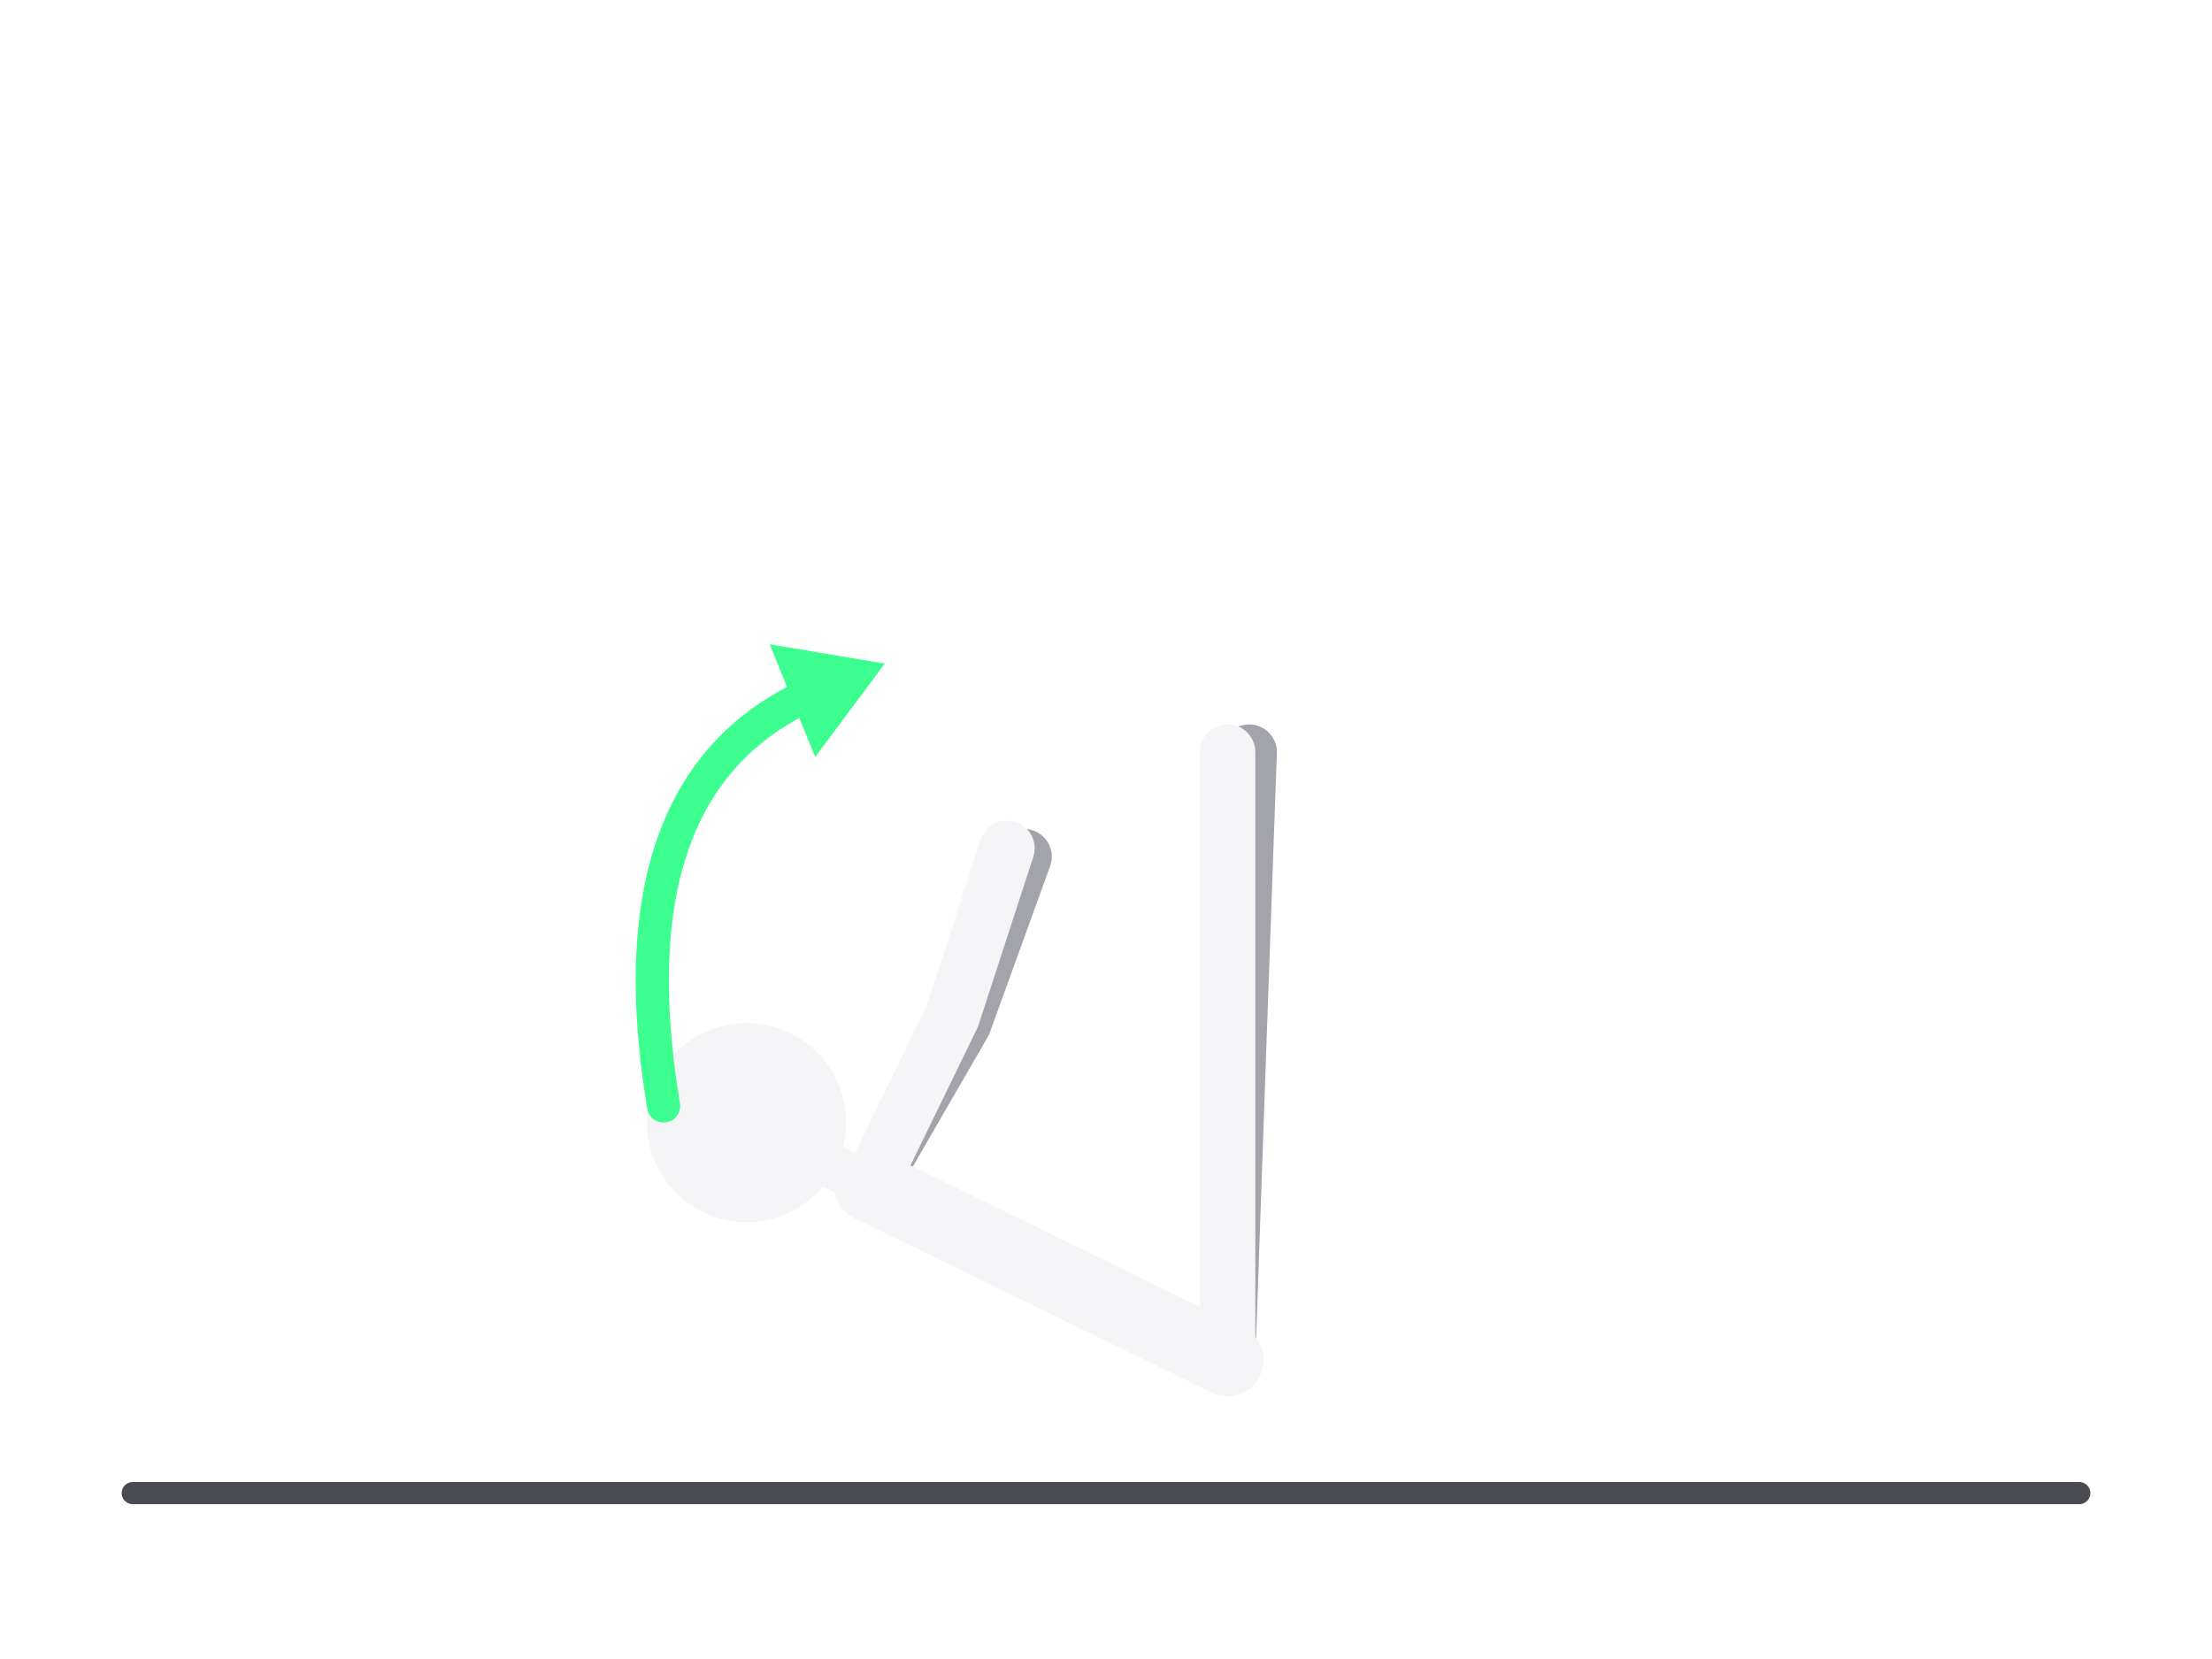
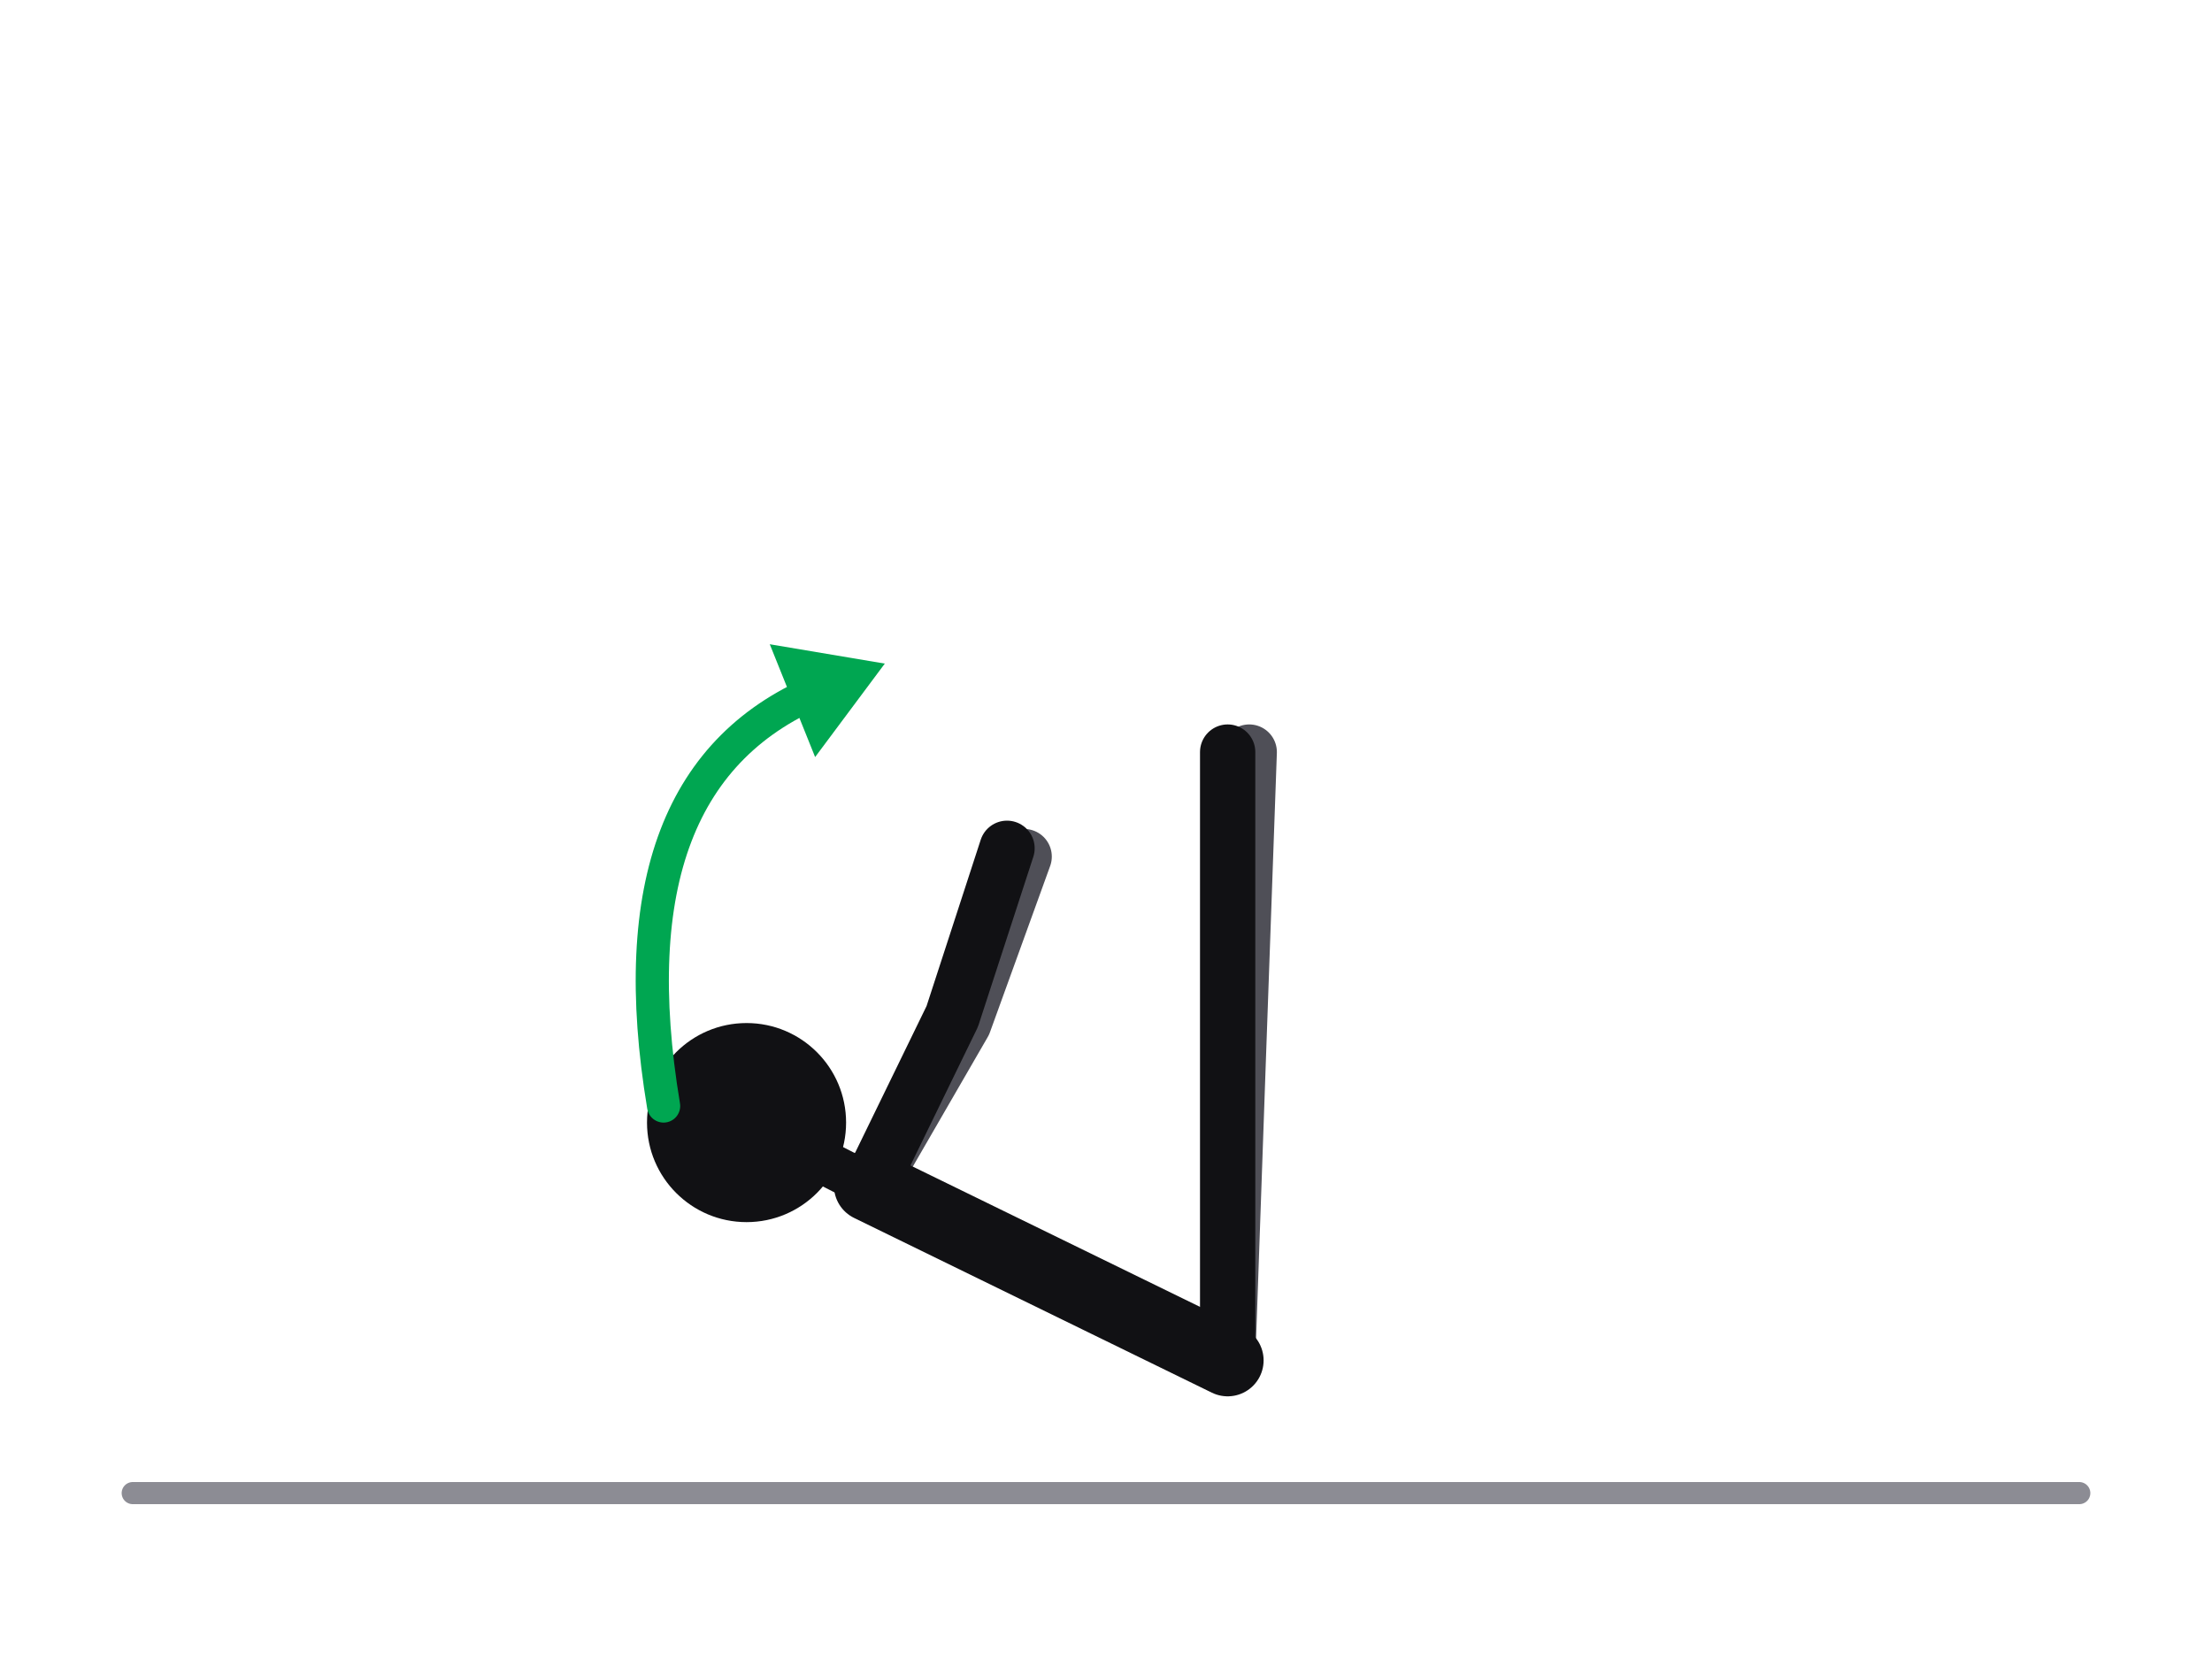
<svg xmlns="http://www.w3.org/2000/svg" viewBox="0 0 400 300" role="img" aria-label="Vertical toe touches">
  <g stroke-linecap="round" stroke-linejoin="round">
-     <line x1="24" y1="270" x2="376" y2="270" stroke="#4A4A52" stroke-width="4" />
-     <polyline points="222,246 223.9,192 225.9,136" fill="none" stroke="#A3A3AB" stroke-width="10" />
-     <polyline points="157.3,214.4 174.3,185 185.2,154.9" fill="none" stroke="#A3A3AB" stroke-width="10" />
-     <line x1="157.3" y1="214.4" x2="222" y2="246" stroke="#F5F5F7" stroke-width="13" />
-     <line x1="157.3" y1="214.4" x2="135" y2="203" stroke="#F5F5F7" stroke-width="8" />
-     <polyline points="222,246 222,192 222,136" fill="none" stroke="#F5F5F7" stroke-width="10" />
-     <polyline points="157.3,214.4 172.2,183.8 182.1,153.4" fill="none" stroke="#F5F5F7" stroke-width="10" />
-     <circle cx="135" cy="203" r="18" fill="#F5F5F7" />
-     <path d="M120 200 Q110 140 148.9 124.5" fill="none" stroke="#3DFF8F" stroke-width="6" />
-     <polygon points="160,120 147.4,136.9 139.2,116.5" fill="#3DFF8F" stroke="none" />
+     <line x1="24" y1="270" x2="376" y2="270" stroke="#8C8C94" stroke-width="4" />
+     <polyline points="222,246 223.9,192 225.9,136" fill="none" stroke="#4F4F57" stroke-width="10" />
+     <polyline points="157.3,214.4 174.3,185 185.2,154.9" fill="none" stroke="#4F4F57" stroke-width="10" />
+     <line x1="157.3" y1="214.4" x2="222" y2="246" stroke="#111114" stroke-width="13" />
+     <line x1="157.3" y1="214.4" x2="135" y2="203" stroke="#111114" stroke-width="8" />
+     <polyline points="222,246 222,192 222,136" fill="none" stroke="#111114" stroke-width="10" />
+     <polyline points="157.3,214.4 172.2,183.8 182.1,153.4" fill="none" stroke="#111114" stroke-width="10" />
+     <circle cx="135" cy="203" r="18" fill="#111114" />
+     <path d="M120 200 Q110 140 148.9 124.5" fill="none" stroke="#00A651" stroke-width="6" />
+     <polygon points="160,120 147.4,136.9 139.2,116.5" fill="#00A651" stroke="none" />
  </g>
</svg>
